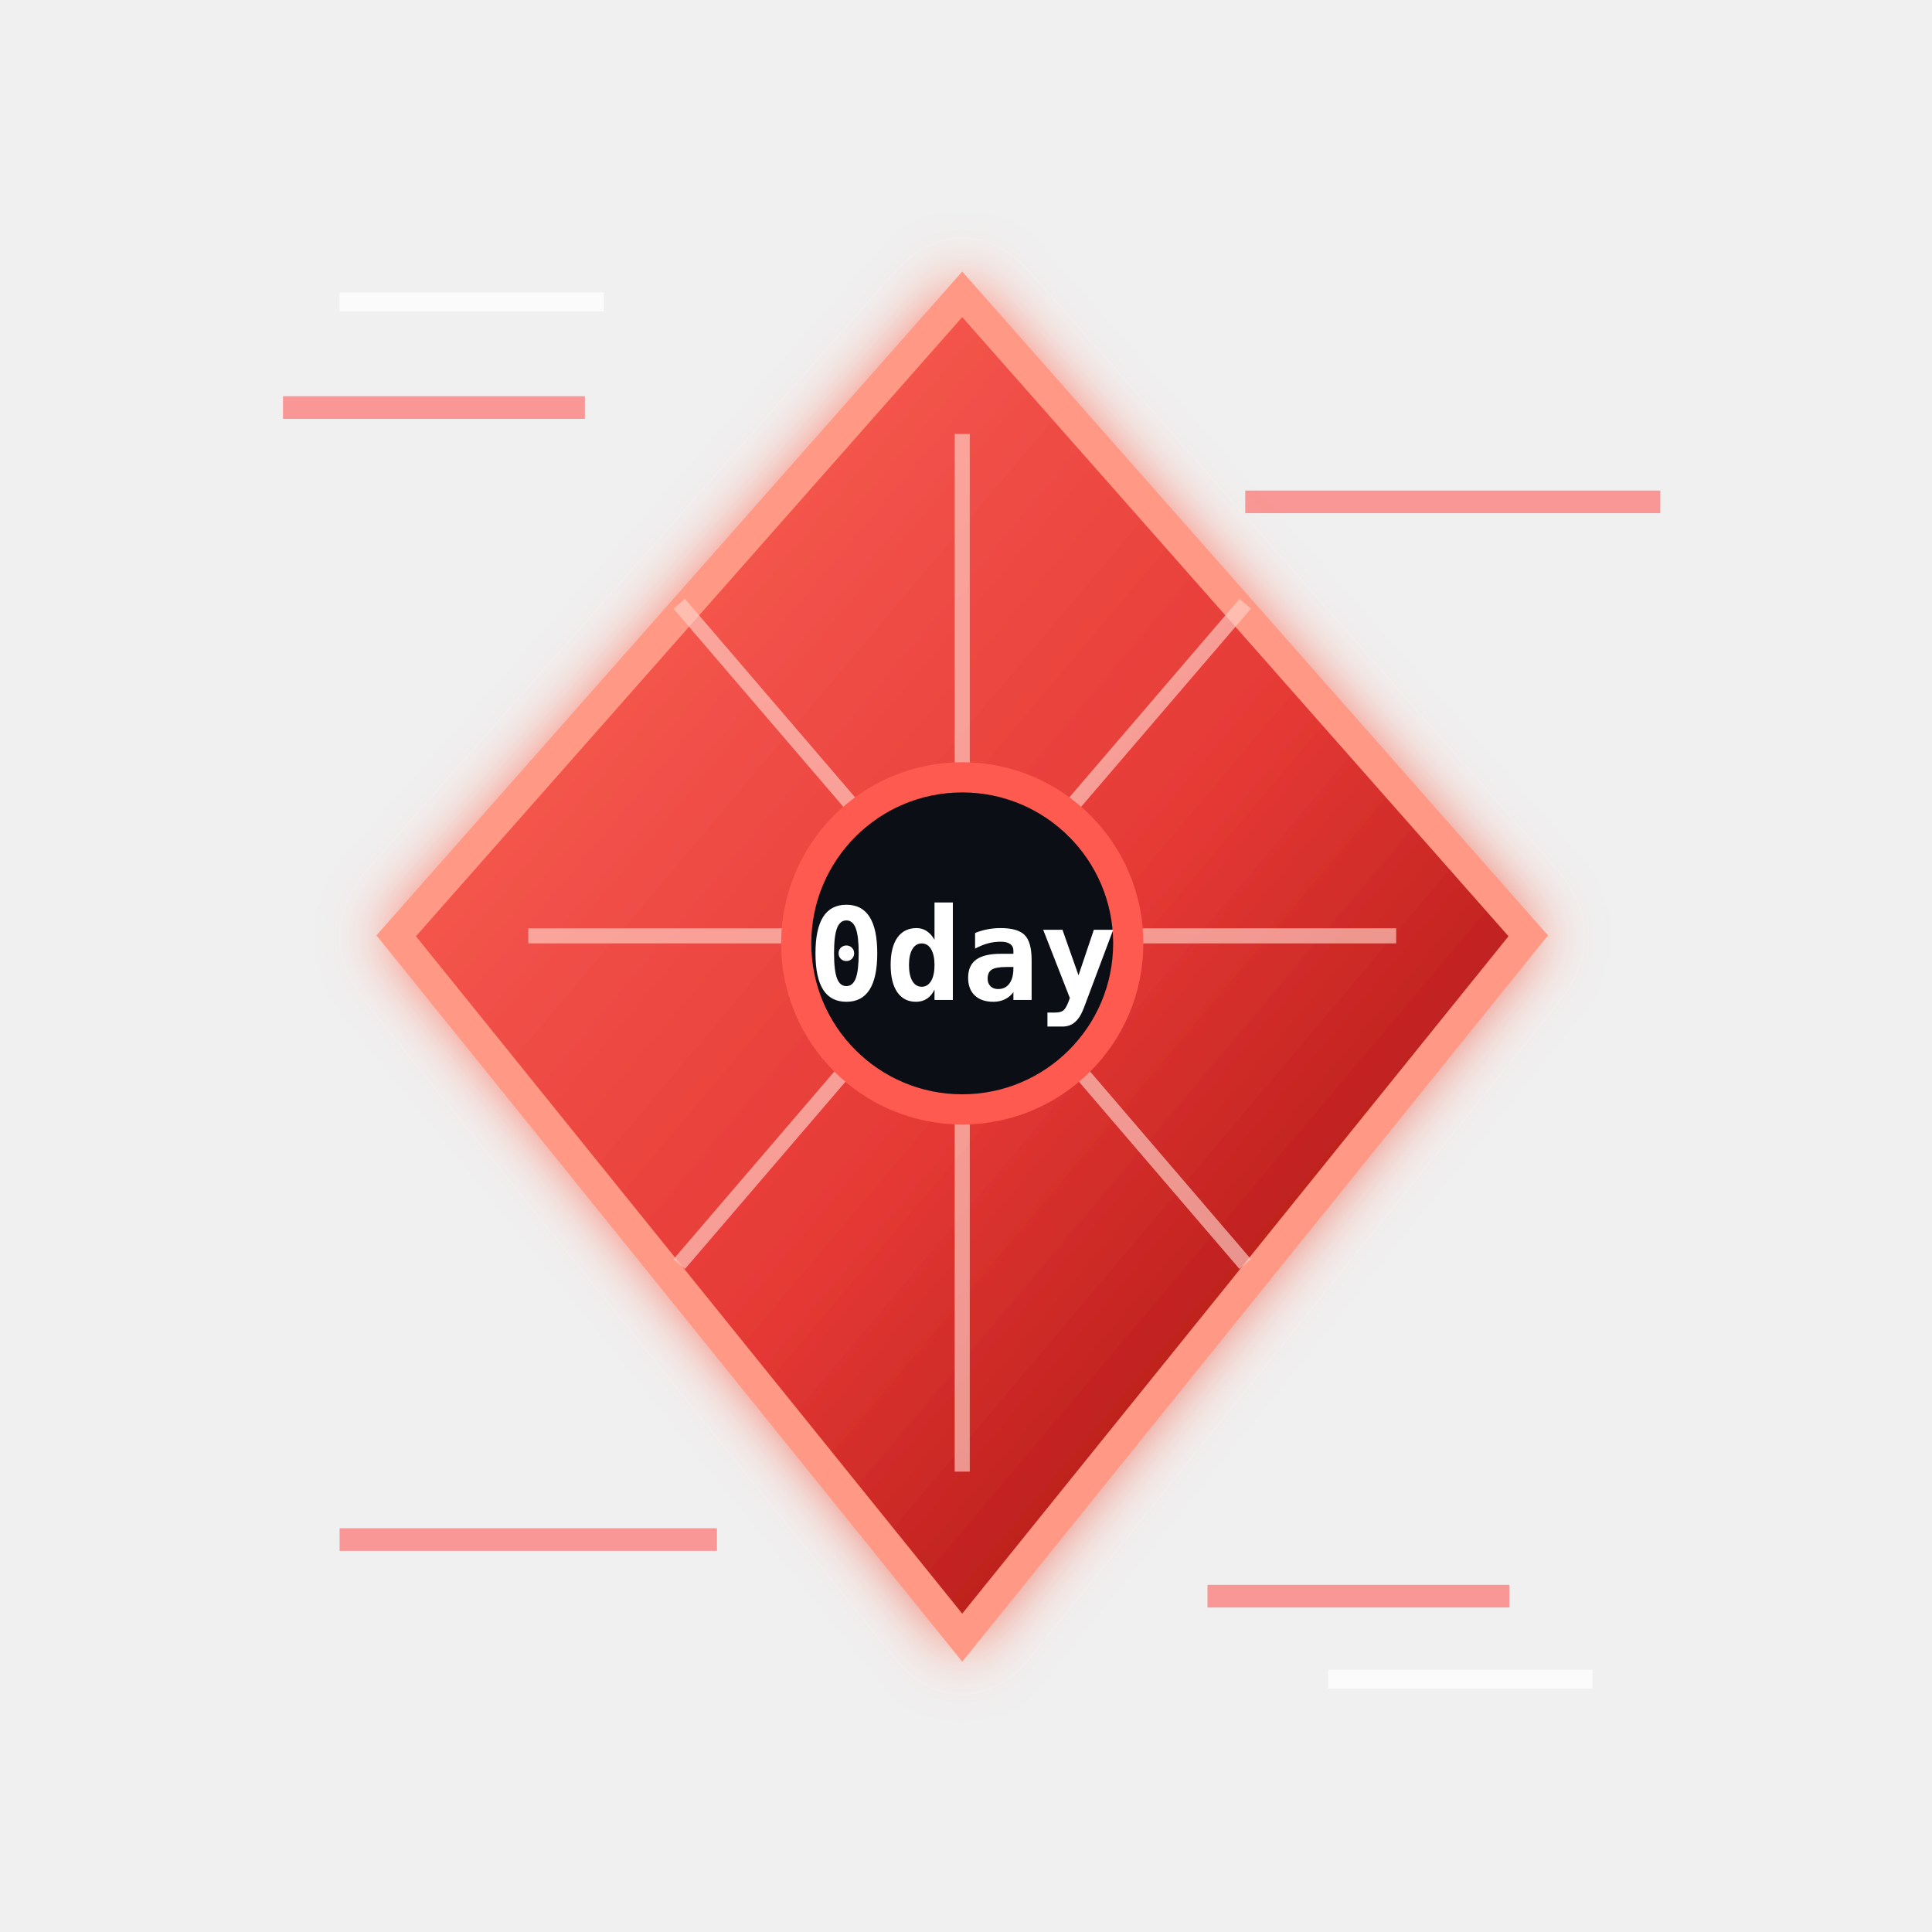
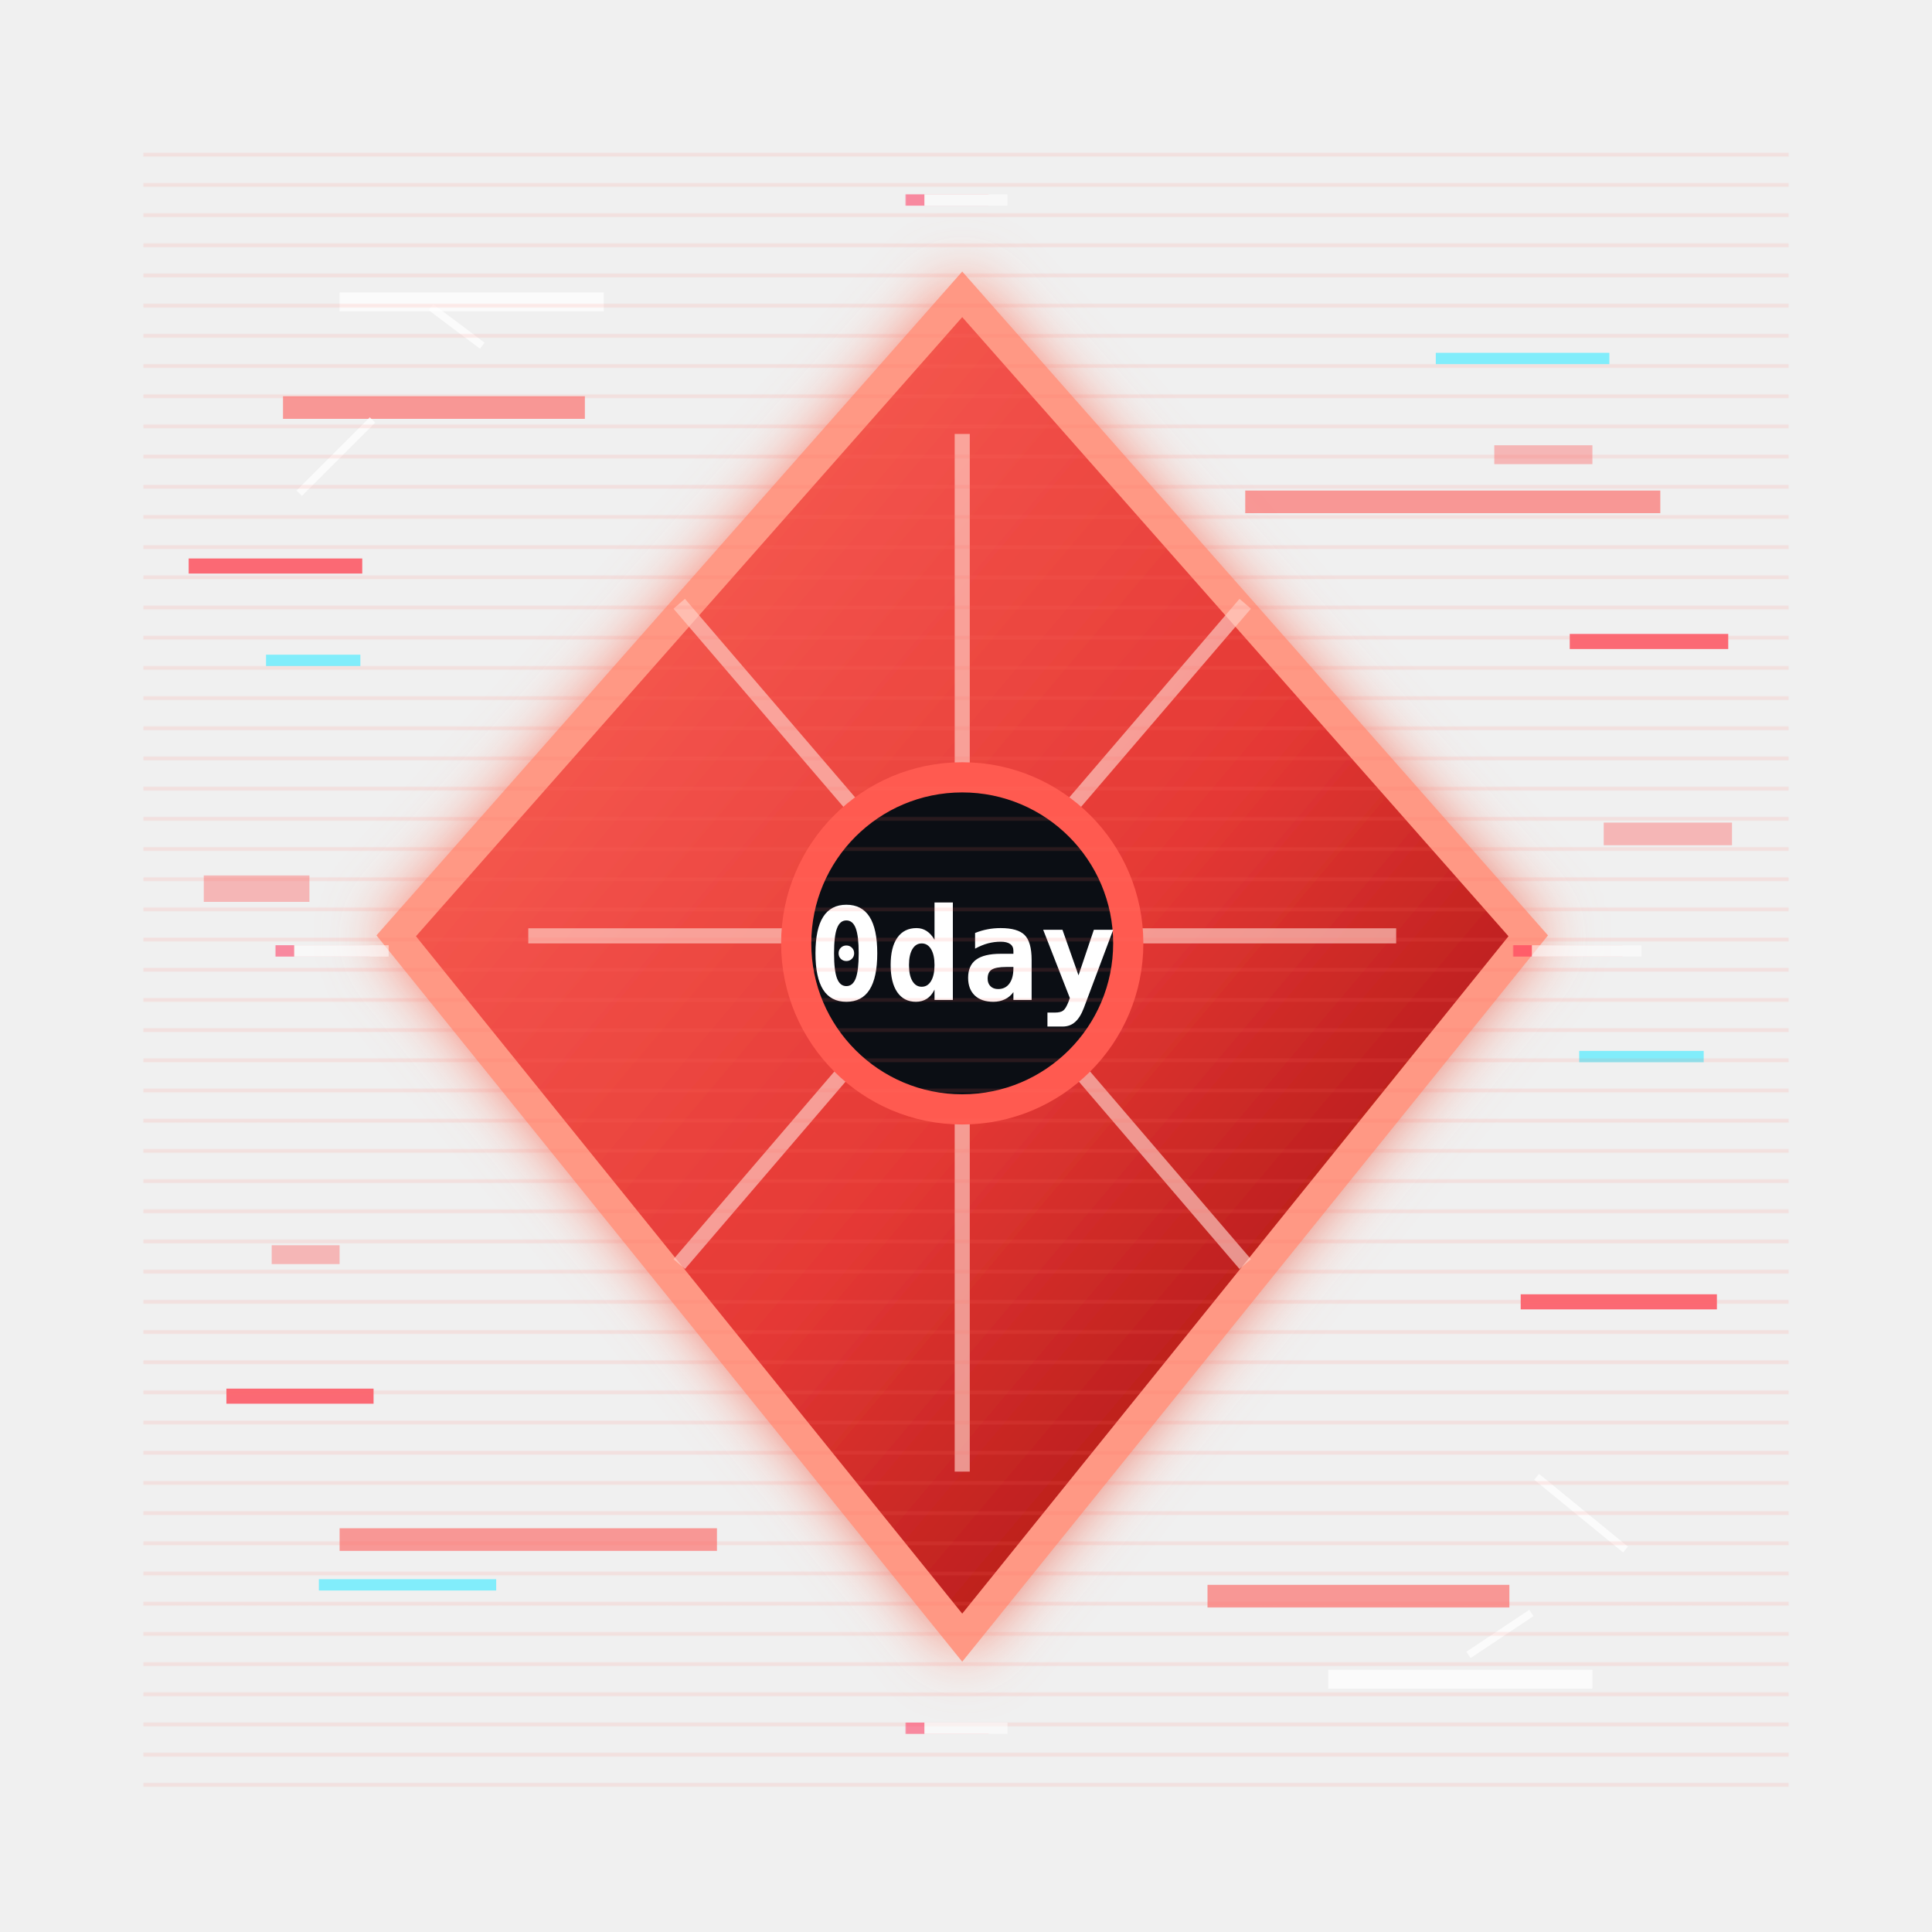
<svg xmlns="http://www.w3.org/2000/svg" width="512" height="512" viewBox="0 0 512 512">
  <defs>
    <filter id="glow">
      <feGaussianBlur stdDeviation="8" result="b" />
      <feMerge>
        <feMergeNode in="b" />
        <feMergeNode in="SourceGraphic" />
      </feMerge>
    </filter>
    <linearGradient id="red" x1="0" y1="0" x2="1" y2="1">
      <stop stop-color="#ff6b5f" />
      <stop offset=".55" stop-color="#e53935" />
      <stop offset="1" stop-color="#8b0000" />
    </linearGradient>
    <linearGradient id="dark" x1="0" y1="0" x2="0" y2="1">
      <stop stop-color="#24151d" />
      <stop offset="1" stop-color="#0b0e14" />
    </linearGradient>
+     <pattern id="scan" width="8" height="8" patternUnits="userSpaceOnUse">
+       <path d="M0 1h8" stroke="#ff6b5f" stroke-width="1" opacity=".24" />
+     </pattern>
+     <filter id="chroma">
+       <feOffset in="SourceGraphic" dx="-5" result="r" />
+       <feOffset in="SourceGraphic" dx="5" result="b" />
+       <feFlood flood-color="#ff204d" />
+       <feComposite in2="r" operator="in" />
+       <feMerge>
+         <feMergeNode />
+         <feFlood flood-color="#53e7ff" />
+         <feComposite in2="b" operator="in" />
+         <feMergeNode in="SourceGraphic" />
+       </feMerge>
+     </filter>
  </defs>
  <g>
    <rect x="75" y="105" width="80" height="6" fill="#ff4e4b" opacity=".55" />
    <rect x="330" y="130" width="110" height="6" fill="#ff4e4b" opacity=".55" />
    <rect x="90" y="405" width="100" height="6" fill="#ff4e4b" opacity=".55" />
    <rect x="320" y="420" width="80" height="6" fill="#ff4e4b" opacity=".55" />
    <g>
      <path d="M255 78l150 170-150 186-150-186z" fill="url(#red)" stroke="#ff9884" stroke-width="8" filter="url(#glow)" />
      <path d="M255 115v275M140 248h230M180 160l150 175M330 160L180 335" stroke="#ffd1c7" stroke-width="4" opacity=".65" />
      <circle cx="255" cy="250" r="44" fill="#0b0e14" stroke="#ff5a50" stroke-width="8" />
      <text x="255" y="265" text-anchor="middle" fill="#fff" font-size="34" font-family="monospace" font-weight="900">0day</text>
    </g>
    <path d="M90 80h70M352 445h70" stroke="#fff" stroke-width="5" opacity=".7" />
  </g>
+   <g opacity=".75" fill="none" stroke-linecap="square">
+     <path d="M52 150h42M418 170h38M62 370h35M405 345h48" stroke="#ff3c4b" stroke-width="4" />
+     <path d="M72 175h22M420 280h30M86 420h44M382 95h43" stroke="#5cecff" stroke-width="3" />
+     <path d="M80 130l18-18M408 392l22 18M115 82l12 9M390 438l15-10" stroke="#fff" stroke-width="2" />
+   </g>
+   <g opacity=".35" fill="#ff4b4b">
+     <rect x="54" y="232" width="28" height="7" />
+     <rect x="425" y="218" width="34" height="6" />
+     <rect x="72" y="330" width="18" height="5" />
+     <rect x="396" y="118" width="26" height="5" />
+   </g>
+   <rect x="38" y="38" width="436" height="436" fill="url(#scan)" opacity=".5" pointer-events="none" />
+   <g opacity=".5" filter="url(#chroma)">
+     <path d="M78 252h25M406 252h29" stroke="#fff" stroke-width="3" />
+     <path d="M245 53h22M245 458h22" stroke="#fff" stroke-width="3" />
+   </g>
</svg>
